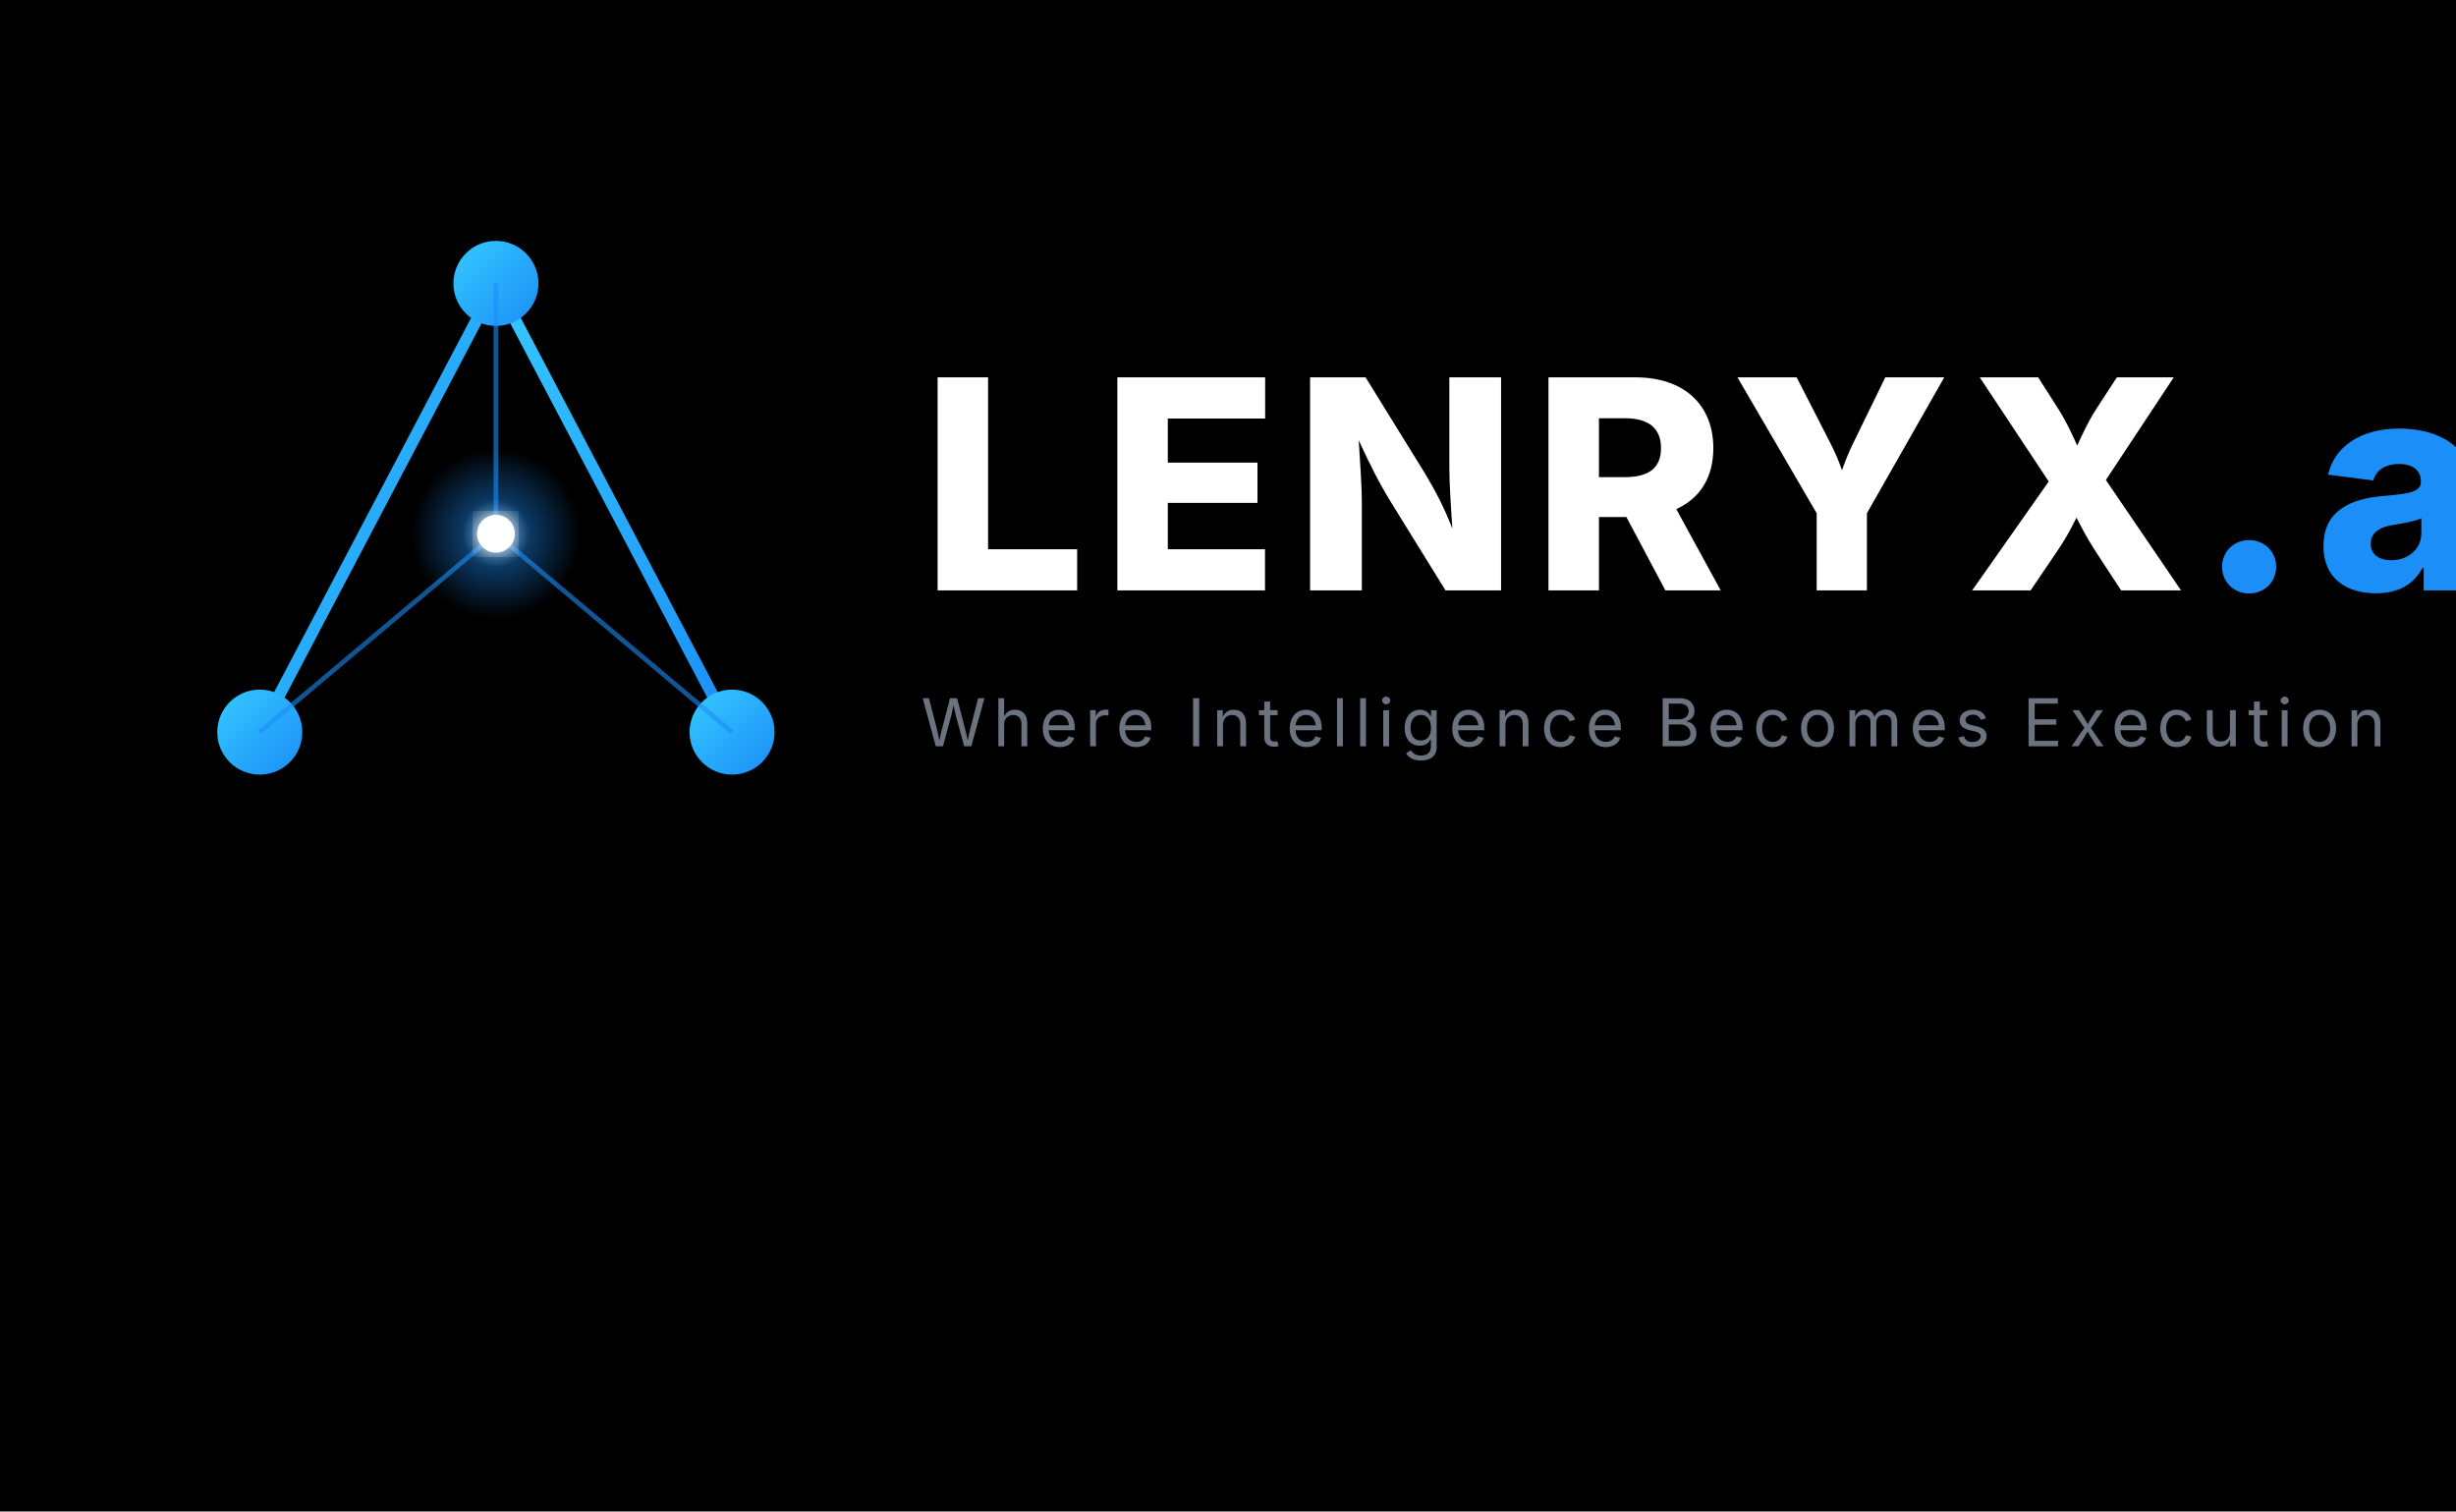
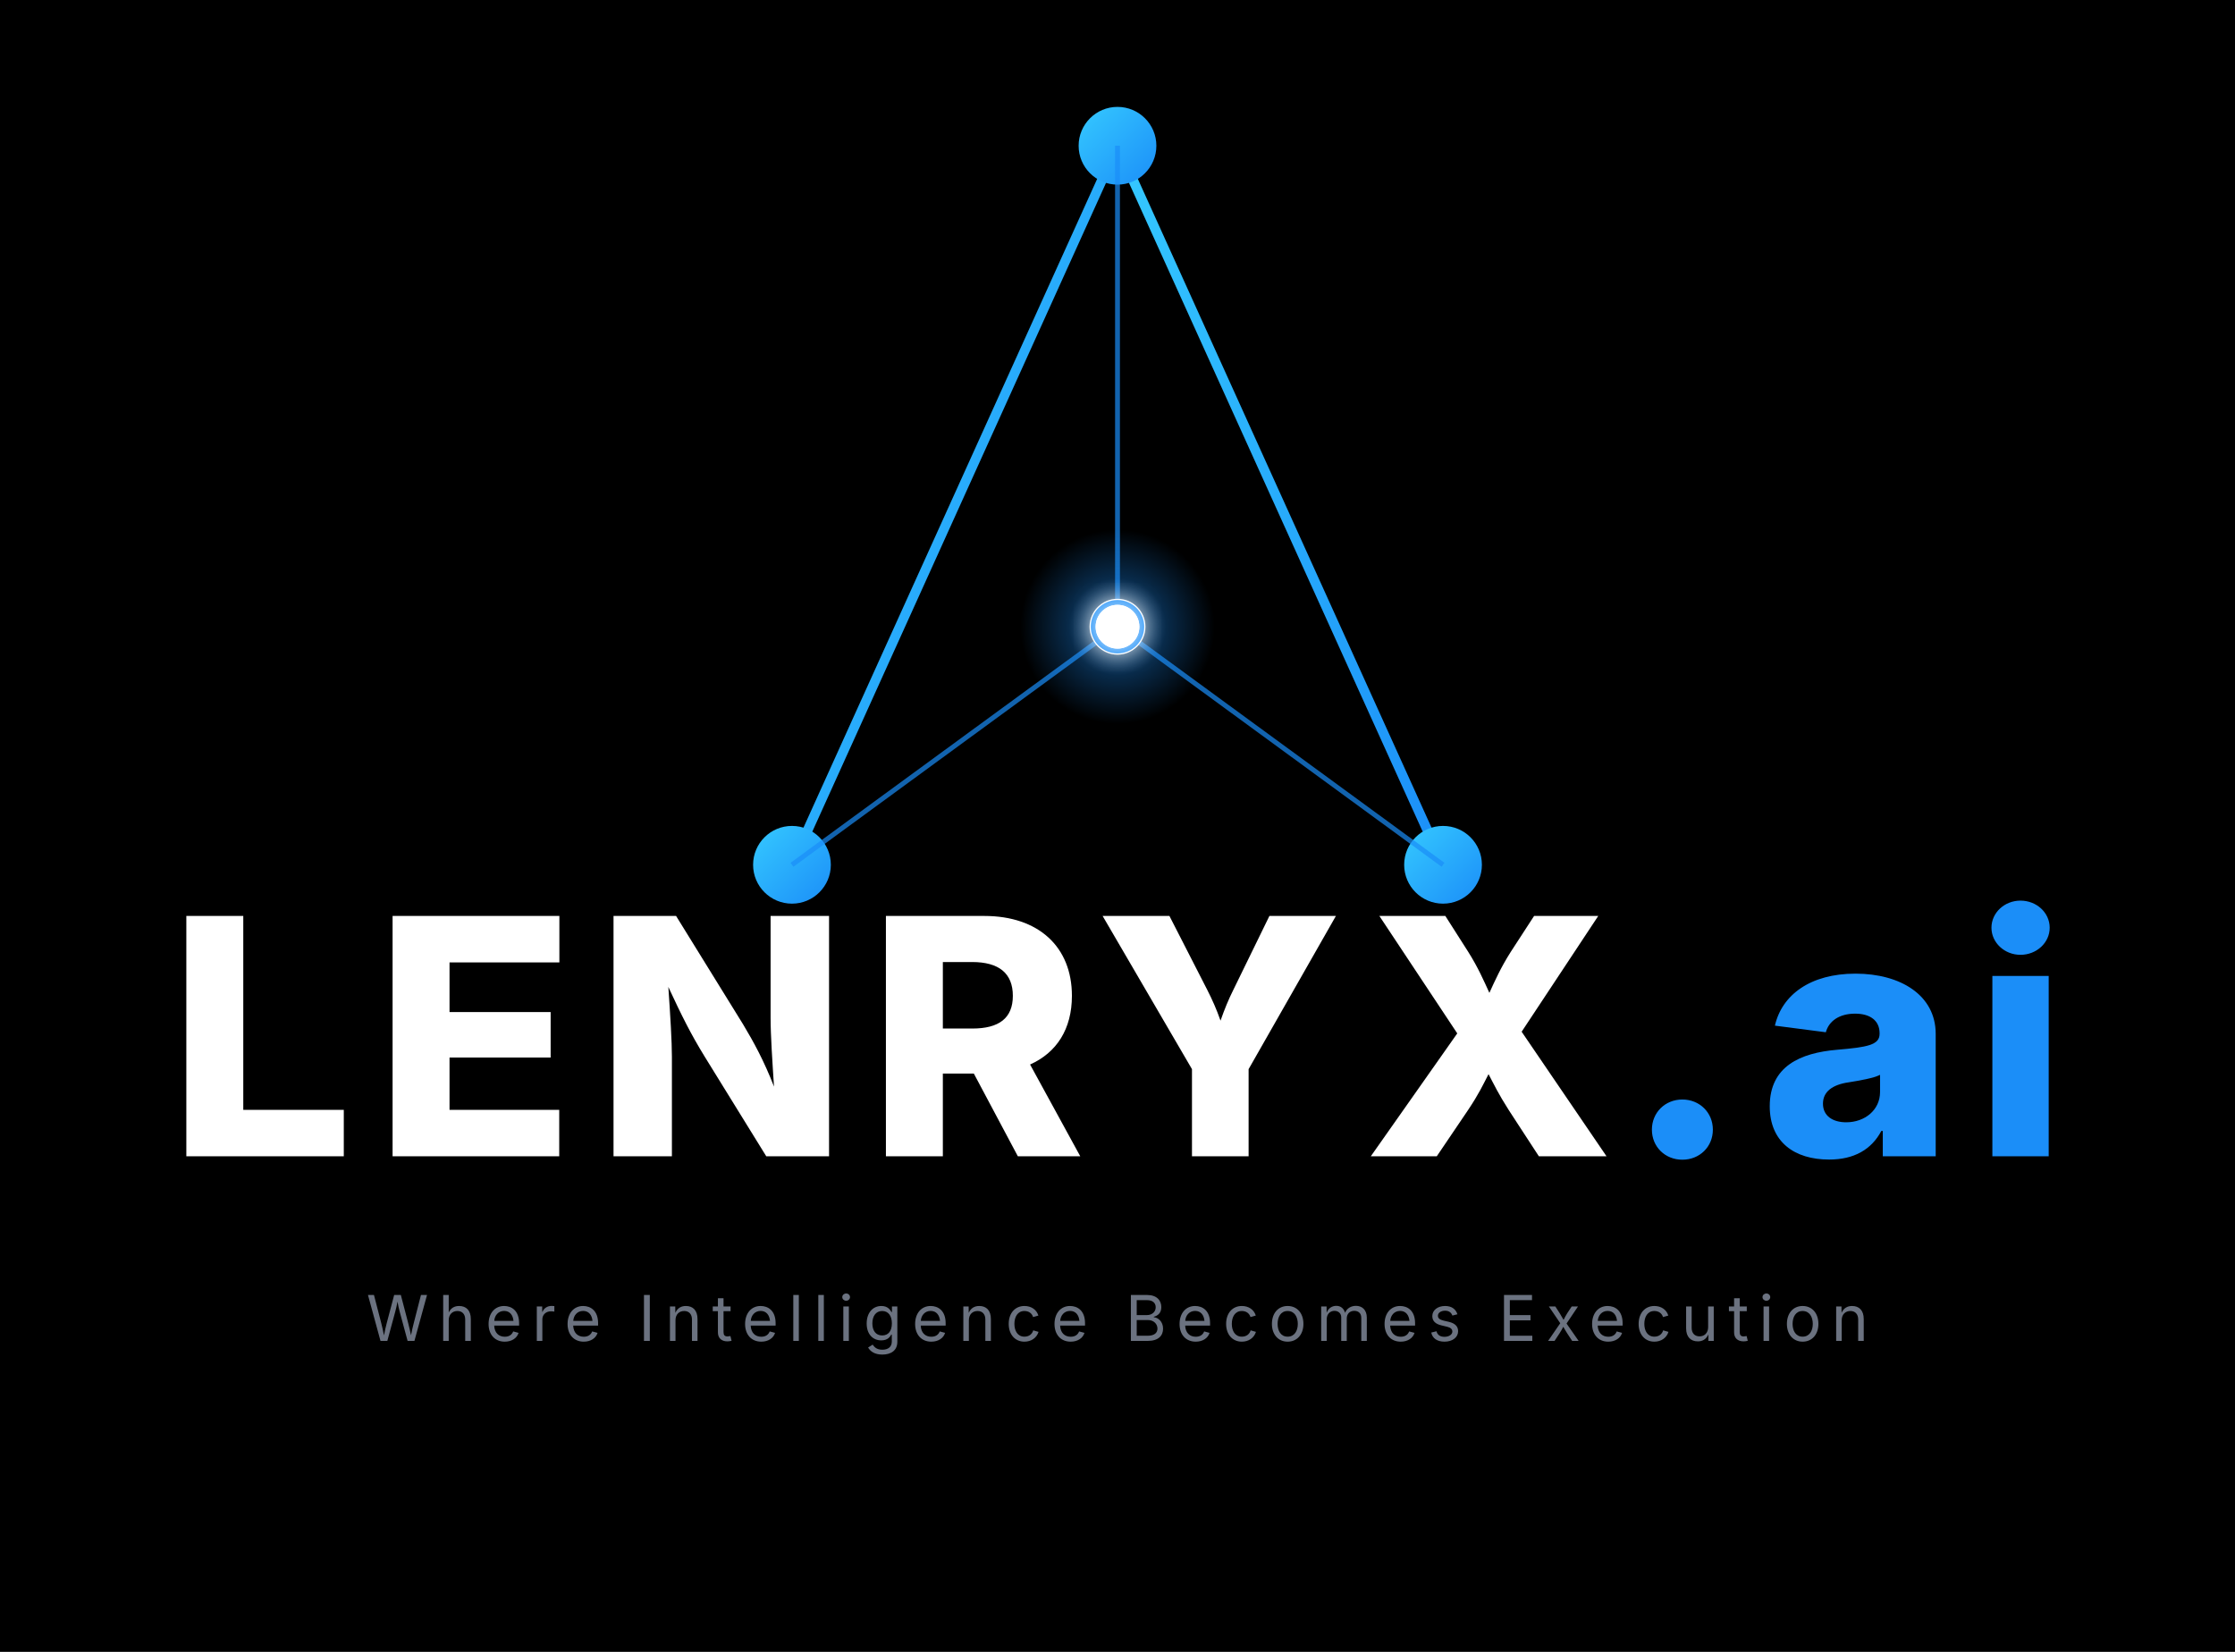
- <svg xmlns="http://www.w3.org/2000/svg" viewBox="0 0 520 320" width="520" height="320">
+ <svg xmlns="http://www.w3.org/2000/svg" viewBox="0 0 460 340" width="460" height="340">
  <defs>
    <linearGradient id="blueGrad" x1="0%" y1="0%" x2="100%" y2="100%">
      <stop offset="0%" stop-color="#35C9FF" />
      <stop offset="100%" stop-color="#1B8EF8" />
    </linearGradient>
    <radialGradient id="centerGlow" cx="50%" cy="50%" r="50%">
-       <stop offset="0%" stop-color="#ffffff" stop-opacity="1" />
-       <stop offset="40%" stop-color="#1B8EF8" stop-opacity="0.4" />
+       <stop offset="0%" stop-color="#ffffff" stop-opacity="0.9" />
+       <stop offset="50%" stop-color="#1B8EF8" stop-opacity="0.3" />
      <stop offset="100%" stop-color="#1B8EF8" stop-opacity="0" />
    </radialGradient>
-     <filter id="glow">
-       <feGaussianBlur stdDeviation="3" result="blur" />
+     <filter id="glow" x="-50%" y="-50%" width="200%" height="200%">
+       <feGaussianBlur stdDeviation="2.5" result="blur" />
      <feMerge>
        <feMergeNode in="blur" />
        <feMergeNode in="SourceGraphic" />
      </feMerge>
    </filter>
  </defs>
-   <rect width="520" height="320" fill="#000000" />
-   <line x1="105" y1="60" x2="55" y2="155" stroke="url(#blueGrad)" stroke-width="2.5" stroke-linecap="round" />
-   <line x1="105" y1="60" x2="155" y2="155" stroke="url(#blueGrad)" stroke-width="2.5" stroke-linecap="round" />
-   <line x1="55" y1="155" x2="155" y2="155" stroke="url(#blueGrad)" stroke-width="2.5" stroke-linecap="round" />
-   <circle cx="105" cy="60" r="9" fill="url(#blueGrad)" />
-   <circle cx="55" cy="155" r="9" fill="url(#blueGrad)" />
-   <circle cx="155" cy="155" r="9" fill="url(#blueGrad)" />
-   <line x1="105" y1="113" x2="105" y2="60" stroke="#1B8EF8" stroke-width="1" stroke-opacity="0.6" />
-   <line x1="105" y1="113" x2="55" y2="155" stroke="#1B8EF8" stroke-width="1" stroke-opacity="0.6" />
-   <line x1="105" y1="113" x2="155" y2="155" stroke="#1B8EF8" stroke-width="1" stroke-opacity="0.6" />
-   <circle cx="105" cy="113" r="18" fill="url(#centerGlow)" />
-   <circle cx="105" cy="113" r="5" fill="none" stroke="#ffffff" stroke-width="1.5" stroke-opacity="0">
-     <animate attributeName="r" values="5;20;5" dur="2.5s" repeatCount="indefinite" />
+   <rect width="460" height="340" fill="#000000" />
+   <line x1="230" y1="30" x2="163" y2="178" stroke="url(#blueGrad)" stroke-width="2" stroke-linecap="round" />
+   <line x1="230" y1="30" x2="297" y2="178" stroke="url(#blueGrad)" stroke-width="2" stroke-linecap="round" />
+   <line x1="163" y1="178" x2="297" y2="178" stroke="url(#blueGrad)" stroke-width="2" stroke-linecap="round" />
+   <circle cx="230" cy="30" r="8" fill="url(#blueGrad)" />
+   <circle cx="163" cy="178" r="8" fill="url(#blueGrad)" />
+   <circle cx="297" cy="178" r="8" fill="url(#blueGrad)" />
+   <line x1="230" y1="129" x2="230" y2="30" stroke="#1B8EF8" stroke-width="1" stroke-opacity="0.7" />
+   <line x1="230" y1="129" x2="163" y2="178" stroke="#1B8EF8" stroke-width="1" stroke-opacity="0.7" />
+   <line x1="230" y1="129" x2="297" y2="178" stroke="#1B8EF8" stroke-width="1" stroke-opacity="0.7" />
+   <circle cx="230" cy="129" r="20" fill="url(#centerGlow)" />
+   <circle cx="230" cy="129" r="5" fill="none" stroke="#ffffff" stroke-width="1.5">
+     <animate attributeName="r" values="5;22;5" dur="2.5s" repeatCount="indefinite" />
    <animate attributeName="stroke-opacity" values="0.8;0;0.8" dur="2.5s" repeatCount="indefinite" />
  </circle>
-   <circle cx="105" cy="113" r="5" fill="none" stroke="#1B8EF8" stroke-width="1" stroke-opacity="0">
-     <animate attributeName="r" values="5;20;5" dur="2.5s" begin="1.25s" repeatCount="indefinite" />
+   <circle cx="230" cy="129" r="5" fill="none" stroke="#1B8EF8" stroke-width="1">
+     <animate attributeName="r" values="5;22;5" dur="2.5s" begin="1.25s" repeatCount="indefinite" />
    <animate attributeName="stroke-opacity" values="0.6;0;0.6" dur="2.5s" begin="1.25s" repeatCount="indefinite" />
  </circle>
-   <circle cx="105" cy="113" r="4" fill="#ffffff" filter="url(#glow)">
-     <animate attributeName="r" values="4;5.5;4" dur="2.5s" repeatCount="indefinite" />
+   <circle cx="230" cy="129" r="4.5" fill="#ffffff" filter="url(#glow)">
+     <animate attributeName="r" values="4.5;6;4.5" dur="2.5s" repeatCount="indefinite" />
  </circle>
-   <text x="195" y="125" font-family="'Inter', 'Helvetica Neue', Arial, sans-serif" font-size="62" font-weight="800" letter-spacing="3" fill="#ffffff">LENRYX<tspan fill="#1B8EF8" dx="2">.ai</tspan>
+   <text x="230" y="238" text-anchor="middle" font-family="'Inter', 'Helvetica Neue', Arial, sans-serif" font-size="68" font-weight="800" letter-spacing="4" fill="#ffffff">LENRYX<tspan fill="#1B8EF8" dx="2">.ai</tspan>
  </text>
-   <text x="195" y="158" font-family="'Inter', 'Helvetica Neue', Arial, sans-serif" font-size="14" font-weight="400" letter-spacing="1.5" fill="#6B7280">Where Intelligence Becomes Execution</text>
+   <text x="230" y="276" text-anchor="middle" font-family="'Inter', 'Helvetica Neue', Arial, sans-serif" font-size="13" font-weight="400" letter-spacing="2" fill="#6B7280">Where Intelligence Becomes Execution</text>
</svg>
